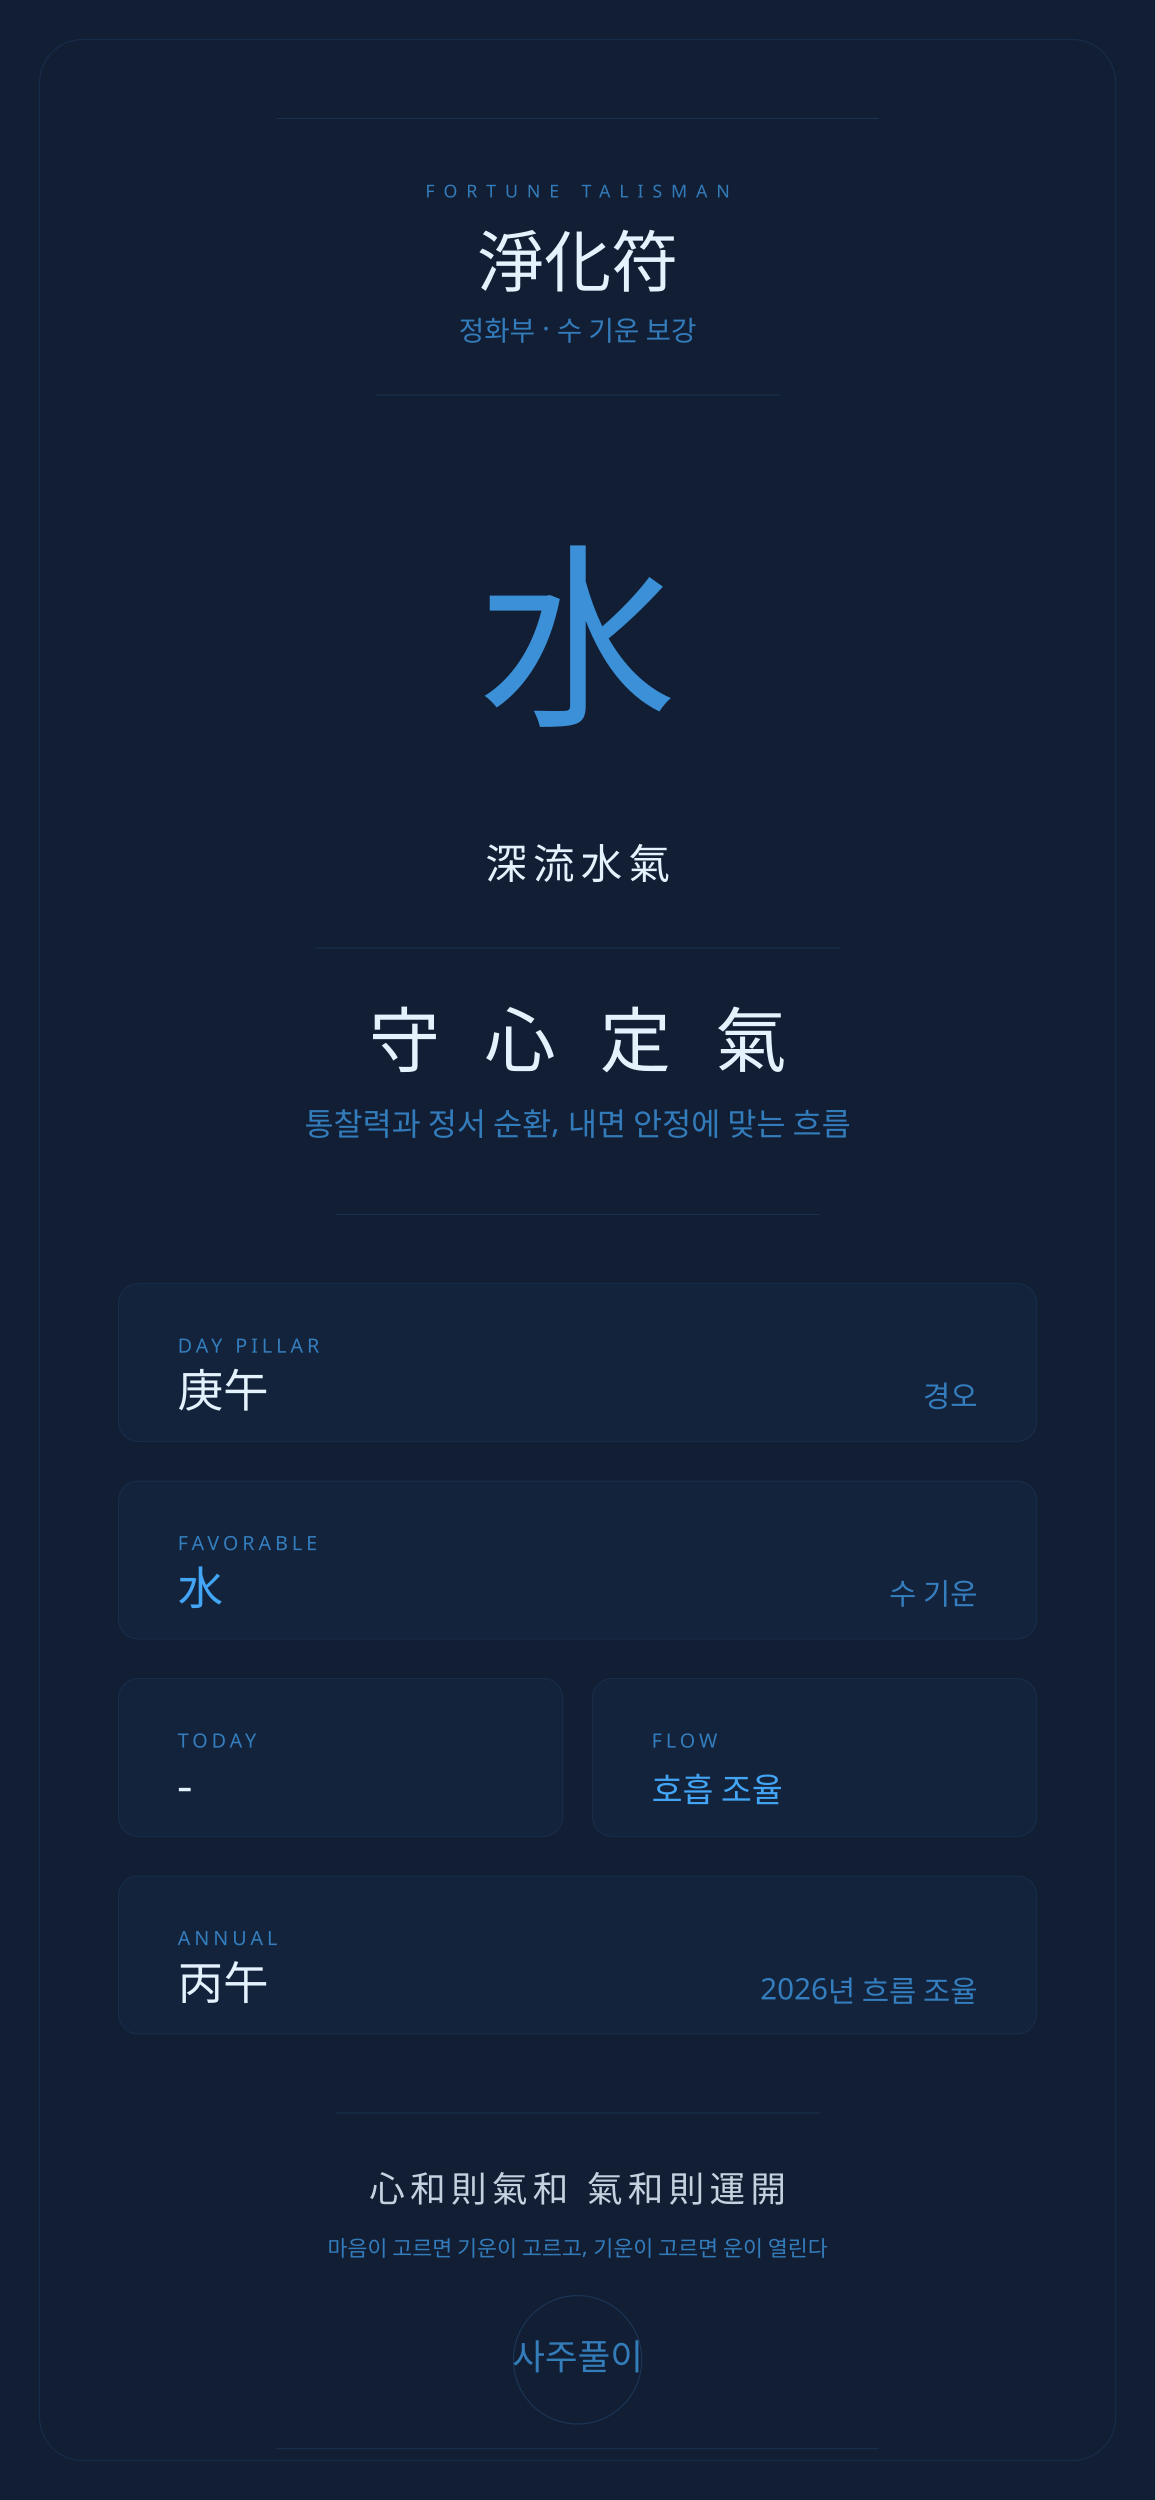
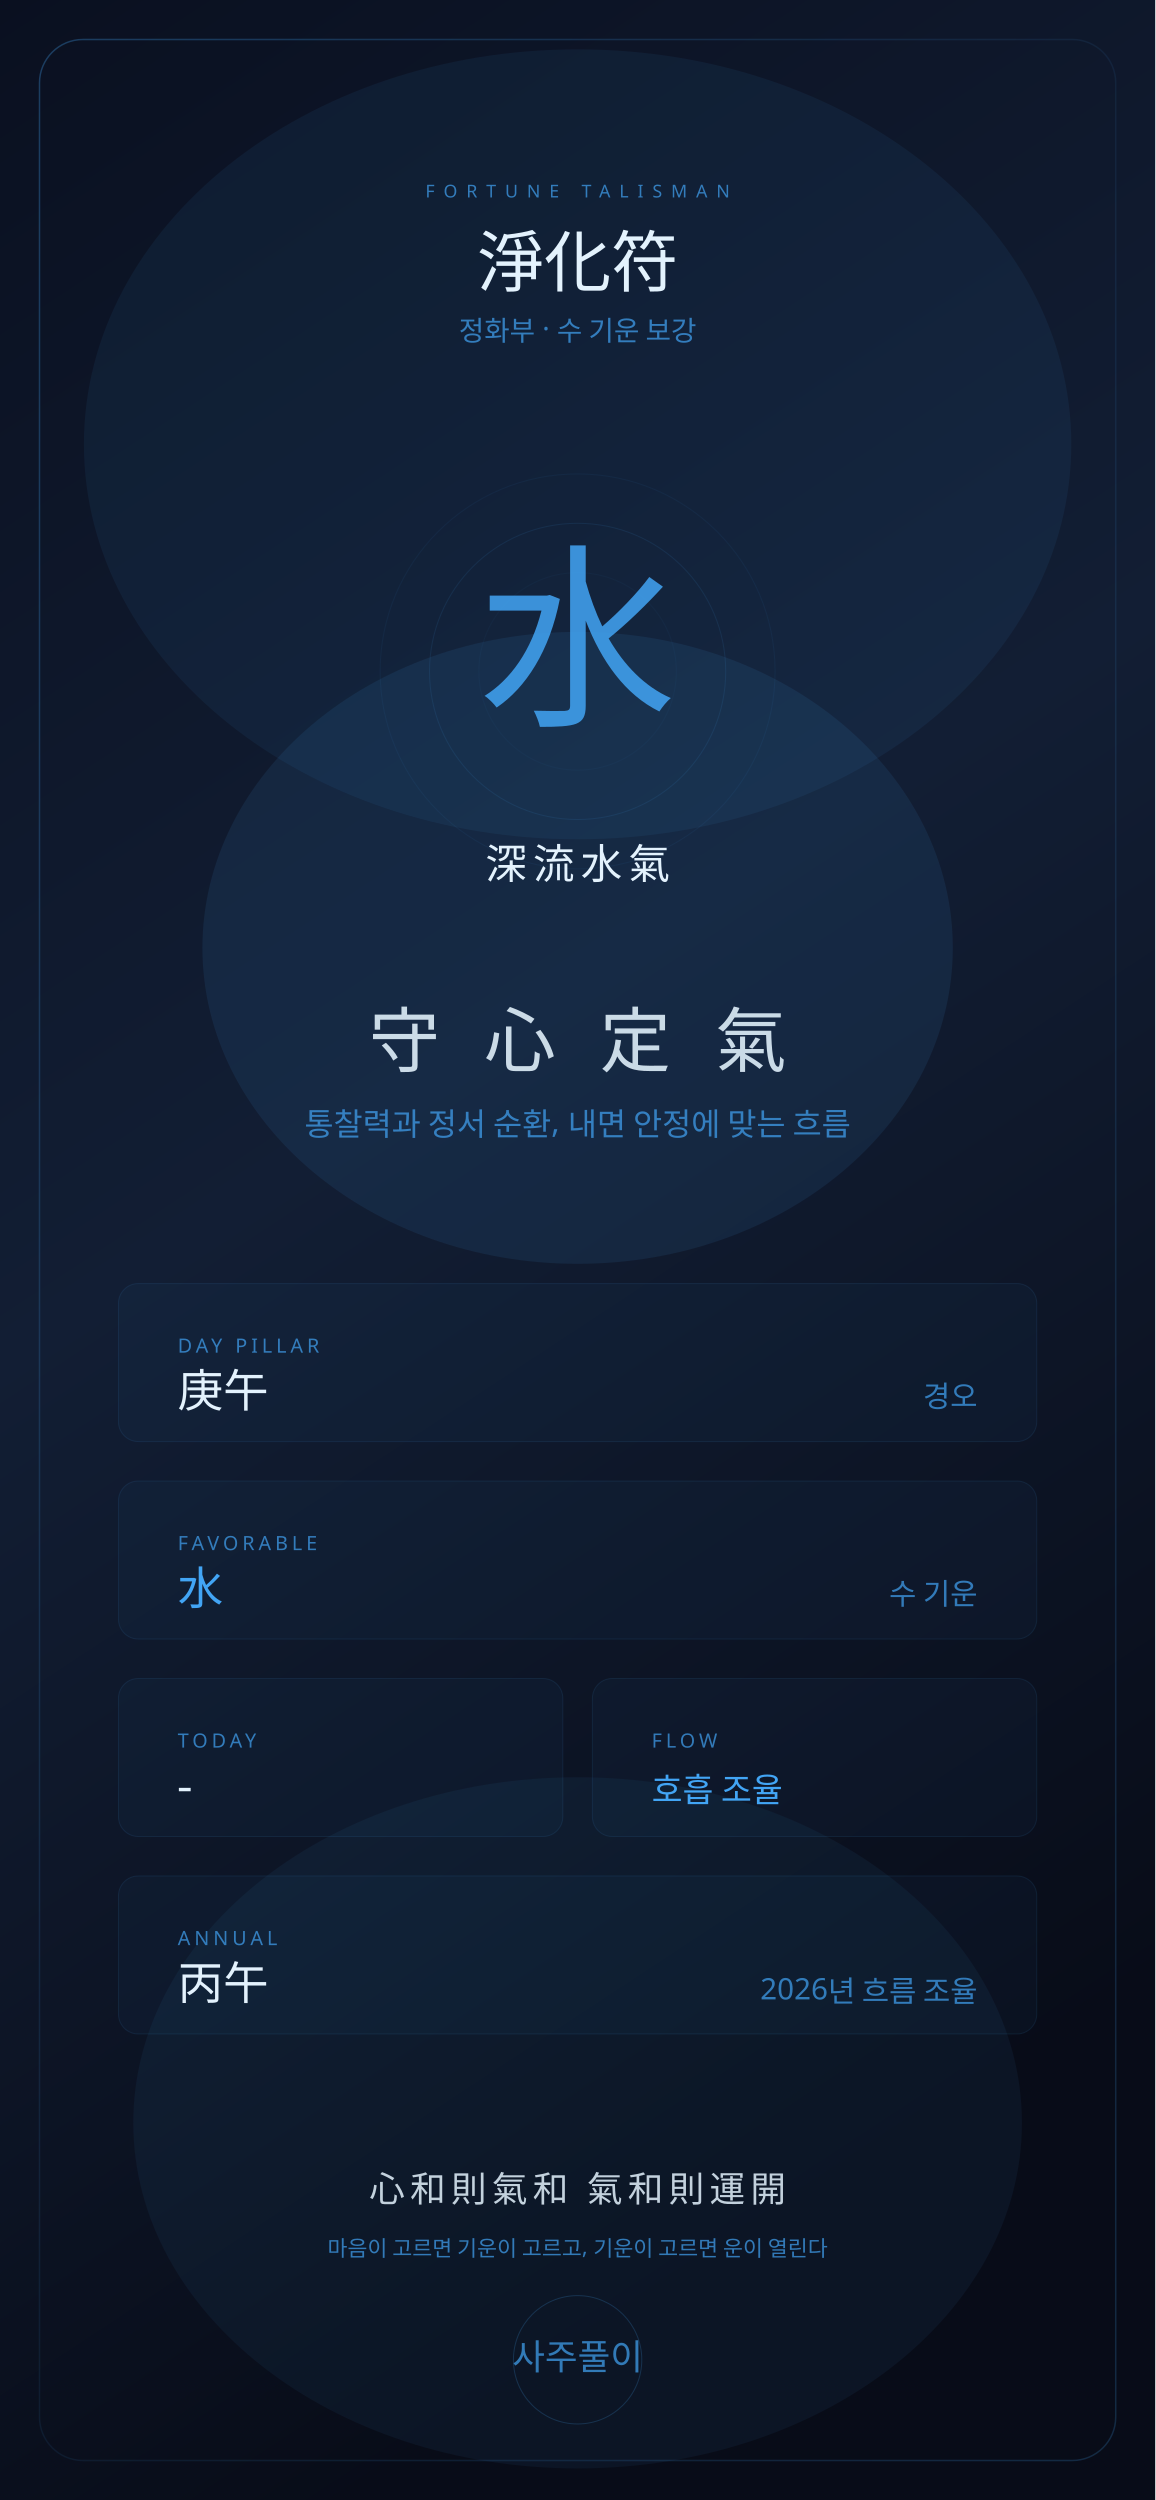
<svg xmlns="http://www.w3.org/2000/svg" width="1170" height="2532" viewBox="0 0 1170 2532">
-   <rect width="1170" height="2532" fill="#121e34" />
-   <rect x="40" y="40" width="1090" height="2452" fill="none" stroke="#42a5f5" stroke-opacity="0.12" stroke-width="1" rx="44" />
-   <line x1="280" y1="120" x2="890" y2="120" stroke="#42a5f5" stroke-opacity="0.15" stroke-width="1" />
+   <defs>
+     <linearGradient id="bg" x1="0" y1="0" x2="0.3" y2="1">
+       <stop offset="0%" stop-color="#0a1020" />
+       <stop offset="50%" stop-color="#121e34" />
+       <stop offset="100%" stop-color="#080c18" />
+     </linearGradient>
+     <linearGradient id="border-gradient" x1="0" y1="0" x2="1" y2="1">
+       <stop offset="0%" stop-color="#42a5f5" stop-opacity="0.3" />
+       <stop offset="50%" stop-color="#42a5f5" stop-opacity="0.08" />
+       <stop offset="100%" stop-color="#42a5f5" stop-opacity="0.2" />
+     </linearGradient>
+     <linearGradient id="line-h" x1="0" y1="0" x2="1" y2="0">
+       <stop offset="0%" stop-color="#42a5f5" stop-opacity="0" />
+       <stop offset="30%" stop-color="#42a5f5" stop-opacity="0.2" />
+       <stop offset="70%" stop-color="#42a5f5" stop-opacity="0.2" />
+       <stop offset="100%" stop-color="#42a5f5" stop-opacity="0" />
+     </linearGradient>
+   </defs>
+   <rect width="1170" height="2532" fill="url(#bg)" />
+   <ellipse cx="585" cy="450" rx="500" ry="400" fill="rgb(66,165,245)" opacity="0.07" />
+   <ellipse cx="585" cy="960" rx="380" ry="320" fill="rgb(66,165,245)" opacity="0.09" />
+   <ellipse cx="585" cy="2150" rx="450" ry="350" fill="rgb(66,165,245)" opacity="0.06" />
+   <rect x="40" y="40" width="1090" height="2452" fill="none" stroke="url(#border-gradient)" stroke-width="1.5" rx="44" />
+   <line x1="280" y1="120" x2="890" y2="120" stroke="url(#line-h)" stroke-width="1" />
  <text x="585" y="200" font-size="18" letter-spacing="0.5em" text-anchor="middle" fill="rgba(66, 165, 245, 0.7)" font-family="sans-serif">FORTUNE TALISMAN</text>
  <text x="585" y="290" font-size="68" text-anchor="middle" fill="#e3f2fd" font-family="serif">淨化符</text>
  <text x="585" y="345" font-size="28" text-anchor="middle" fill="rgba(66, 165, 245, 0.7)" font-family="sans-serif">정화부 · 수 기운 보강</text>
-   <line x1="380" y1="400" x2="790" y2="400" stroke="#42a5f5" stroke-opacity="0.15" stroke-width="1" />
+   <line x1="380" y1="400" x2="790" y2="400" stroke="url(#line-h)" stroke-width="1" />
+   <circle cx="585" cy="680" r="200" fill="none" stroke="#42a5f5" stroke-opacity="0.06" stroke-width="1" />
+   <circle cx="585" cy="680" r="150" fill="none" stroke="#42a5f5" stroke-opacity="0.1" stroke-width="1" />
+   <circle cx="585" cy="680" r="100" fill="none" stroke="#42a5f5" stroke-opacity="0.04" stroke-width="1" />
  <text x="585" y="720" font-size="200" text-anchor="middle" fill="#42a5f5" font-family="serif" opacity="0.85">水</text>
  <text x="585" y="890" font-size="42" text-anchor="middle" fill="#e3f2fd" font-family="serif" letter-spacing="0.15em">深流水氣</text>
-   <line x1="320" y1="960" x2="850" y2="960" stroke="#42a5f5" stroke-opacity="0.15" stroke-width="1" />
-   <text x="585" y="1080" font-size="72" text-anchor="middle" fill="#e3f2fd" font-family="serif" letter-spacing="0.2em">守 心 定 氣</text>
+   <line x1="320" y1="960" x2="850" y2="960" stroke="url(#line-h)" stroke-width="1" />
+   <text x="585" y="1080" font-size="72" text-anchor="middle" fill="#e3f2fd" font-family="serif" letter-spacing="0.2em" opacity="0.88">守 心 定 氣</text>
  <text x="585" y="1150" font-size="32" text-anchor="middle" fill="rgba(66, 165, 245, 0.7)" font-family="sans-serif">통찰력과 정서 순환, 내면 안정에 맞는 흐름</text>
-   <line x1="340" y1="1230" x2="830" y2="1230" stroke="#42a5f5" stroke-opacity="0.15" stroke-width="1" />
+   <line x1="340" y1="1230" x2="830" y2="1230" stroke="url(#line-h)" stroke-width="1" />
  <rect x="120" y="1300" width="930" height="160" rx="20" fill="#42a5f5" fill-opacity="0.04" stroke="#42a5f5" stroke-opacity="0.1" stroke-width="1" />
  <text x="180" y="1370" font-size="20" fill="rgba(66, 165, 245, 0.7)" font-family="sans-serif" letter-spacing="0.2em">DAY PILLAR</text>
  <text x="180" y="1425" font-size="46" fill="#e3f2fd" font-family="serif">庚午</text>
  <text x="990" y="1425" font-size="30" text-anchor="end" fill="rgba(66, 165, 245, 0.7)" font-family="sans-serif">경오</text>
  <rect x="120" y="1500" width="930" height="160" rx="20" fill="#42a5f5" fill-opacity="0.04" stroke="#42a5f5" stroke-opacity="0.1" stroke-width="1" />
  <text x="180" y="1570" font-size="20" fill="rgba(66, 165, 245, 0.7)" font-family="sans-serif" letter-spacing="0.2em">FAVORABLE</text>
  <text x="180" y="1625" font-size="46" fill="#42a5f5" font-family="serif">水</text>
  <text x="990" y="1625" font-size="30" text-anchor="end" fill="rgba(66, 165, 245, 0.7)" font-family="sans-serif">수 기운</text>
  <rect x="120" y="1700" width="450" height="160" rx="20" fill="#42a5f5" fill-opacity="0.04" stroke="#42a5f5" stroke-opacity="0.1" stroke-width="1" />
  <text x="180" y="1770" font-size="20" fill="rgba(66, 165, 245, 0.7)" font-family="sans-serif" letter-spacing="0.2em">TODAY</text>
  <text x="180" y="1825" font-size="46" fill="#e3f2fd" font-family="serif">-</text>
  <rect x="600" y="1700" width="450" height="160" rx="20" fill="#42a5f5" fill-opacity="0.04" stroke="#42a5f5" stroke-opacity="0.1" stroke-width="1" />
  <text x="660" y="1770" font-size="20" fill="rgba(66, 165, 245, 0.7)" font-family="sans-serif" letter-spacing="0.2em">FLOW</text>
  <text x="660" y="1825" font-size="34" fill="#42a5f5" font-family="sans-serif">호흡 조율</text>
  <rect x="120" y="1900" width="930" height="160" rx="20" fill="#42a5f5" fill-opacity="0.04" stroke="#42a5f5" stroke-opacity="0.1" stroke-width="1" />
  <text x="180" y="1970" font-size="20" fill="rgba(66, 165, 245, 0.7)" font-family="sans-serif" letter-spacing="0.2em">ANNUAL</text>
  <text x="180" y="2025" font-size="46" fill="#e3f2fd" font-family="serif">丙午</text>
  <text x="990" y="2025" font-size="30" text-anchor="end" fill="rgba(66, 165, 245, 0.7)" font-family="sans-serif">2026년 흐름 조율</text>
-   <line x1="340" y1="2140" x2="830" y2="2140" stroke="#42a5f5" stroke-opacity="0.15" stroke-width="1" />
+   <line x1="340" y1="2140" x2="830" y2="2140" stroke="url(#line-h)" stroke-width="1" />
  <text x="585" y="2230" font-size="36" text-anchor="middle" fill="#e3f2fd" font-family="serif" letter-spacing="0.15em" opacity="0.85">心和則氣和 氣和則運開</text>
  <text x="585" y="2285" font-size="22" text-anchor="middle" fill="rgba(66, 165, 245, 0.7)" font-family="sans-serif">마음이 고르면 기운이 고르고, 기운이 고르면 운이 열린다</text>
  <circle cx="585" cy="2390" r="65" fill="none" stroke="#42a5f5" stroke-opacity="0.2" stroke-width="1" />
  <text x="585" y="2400" font-size="36" text-anchor="middle" fill="#42a5f5" font-family="serif" opacity="0.7">사주풀이</text>
-   <line x1="280" y1="2480" x2="890" y2="2480" stroke="#42a5f5" stroke-opacity="0.15" stroke-width="1" />
+   <line x1="280" y1="2480" x2="890" y2="2480" stroke="url(#line-h)" stroke-width="1" />
</svg>
